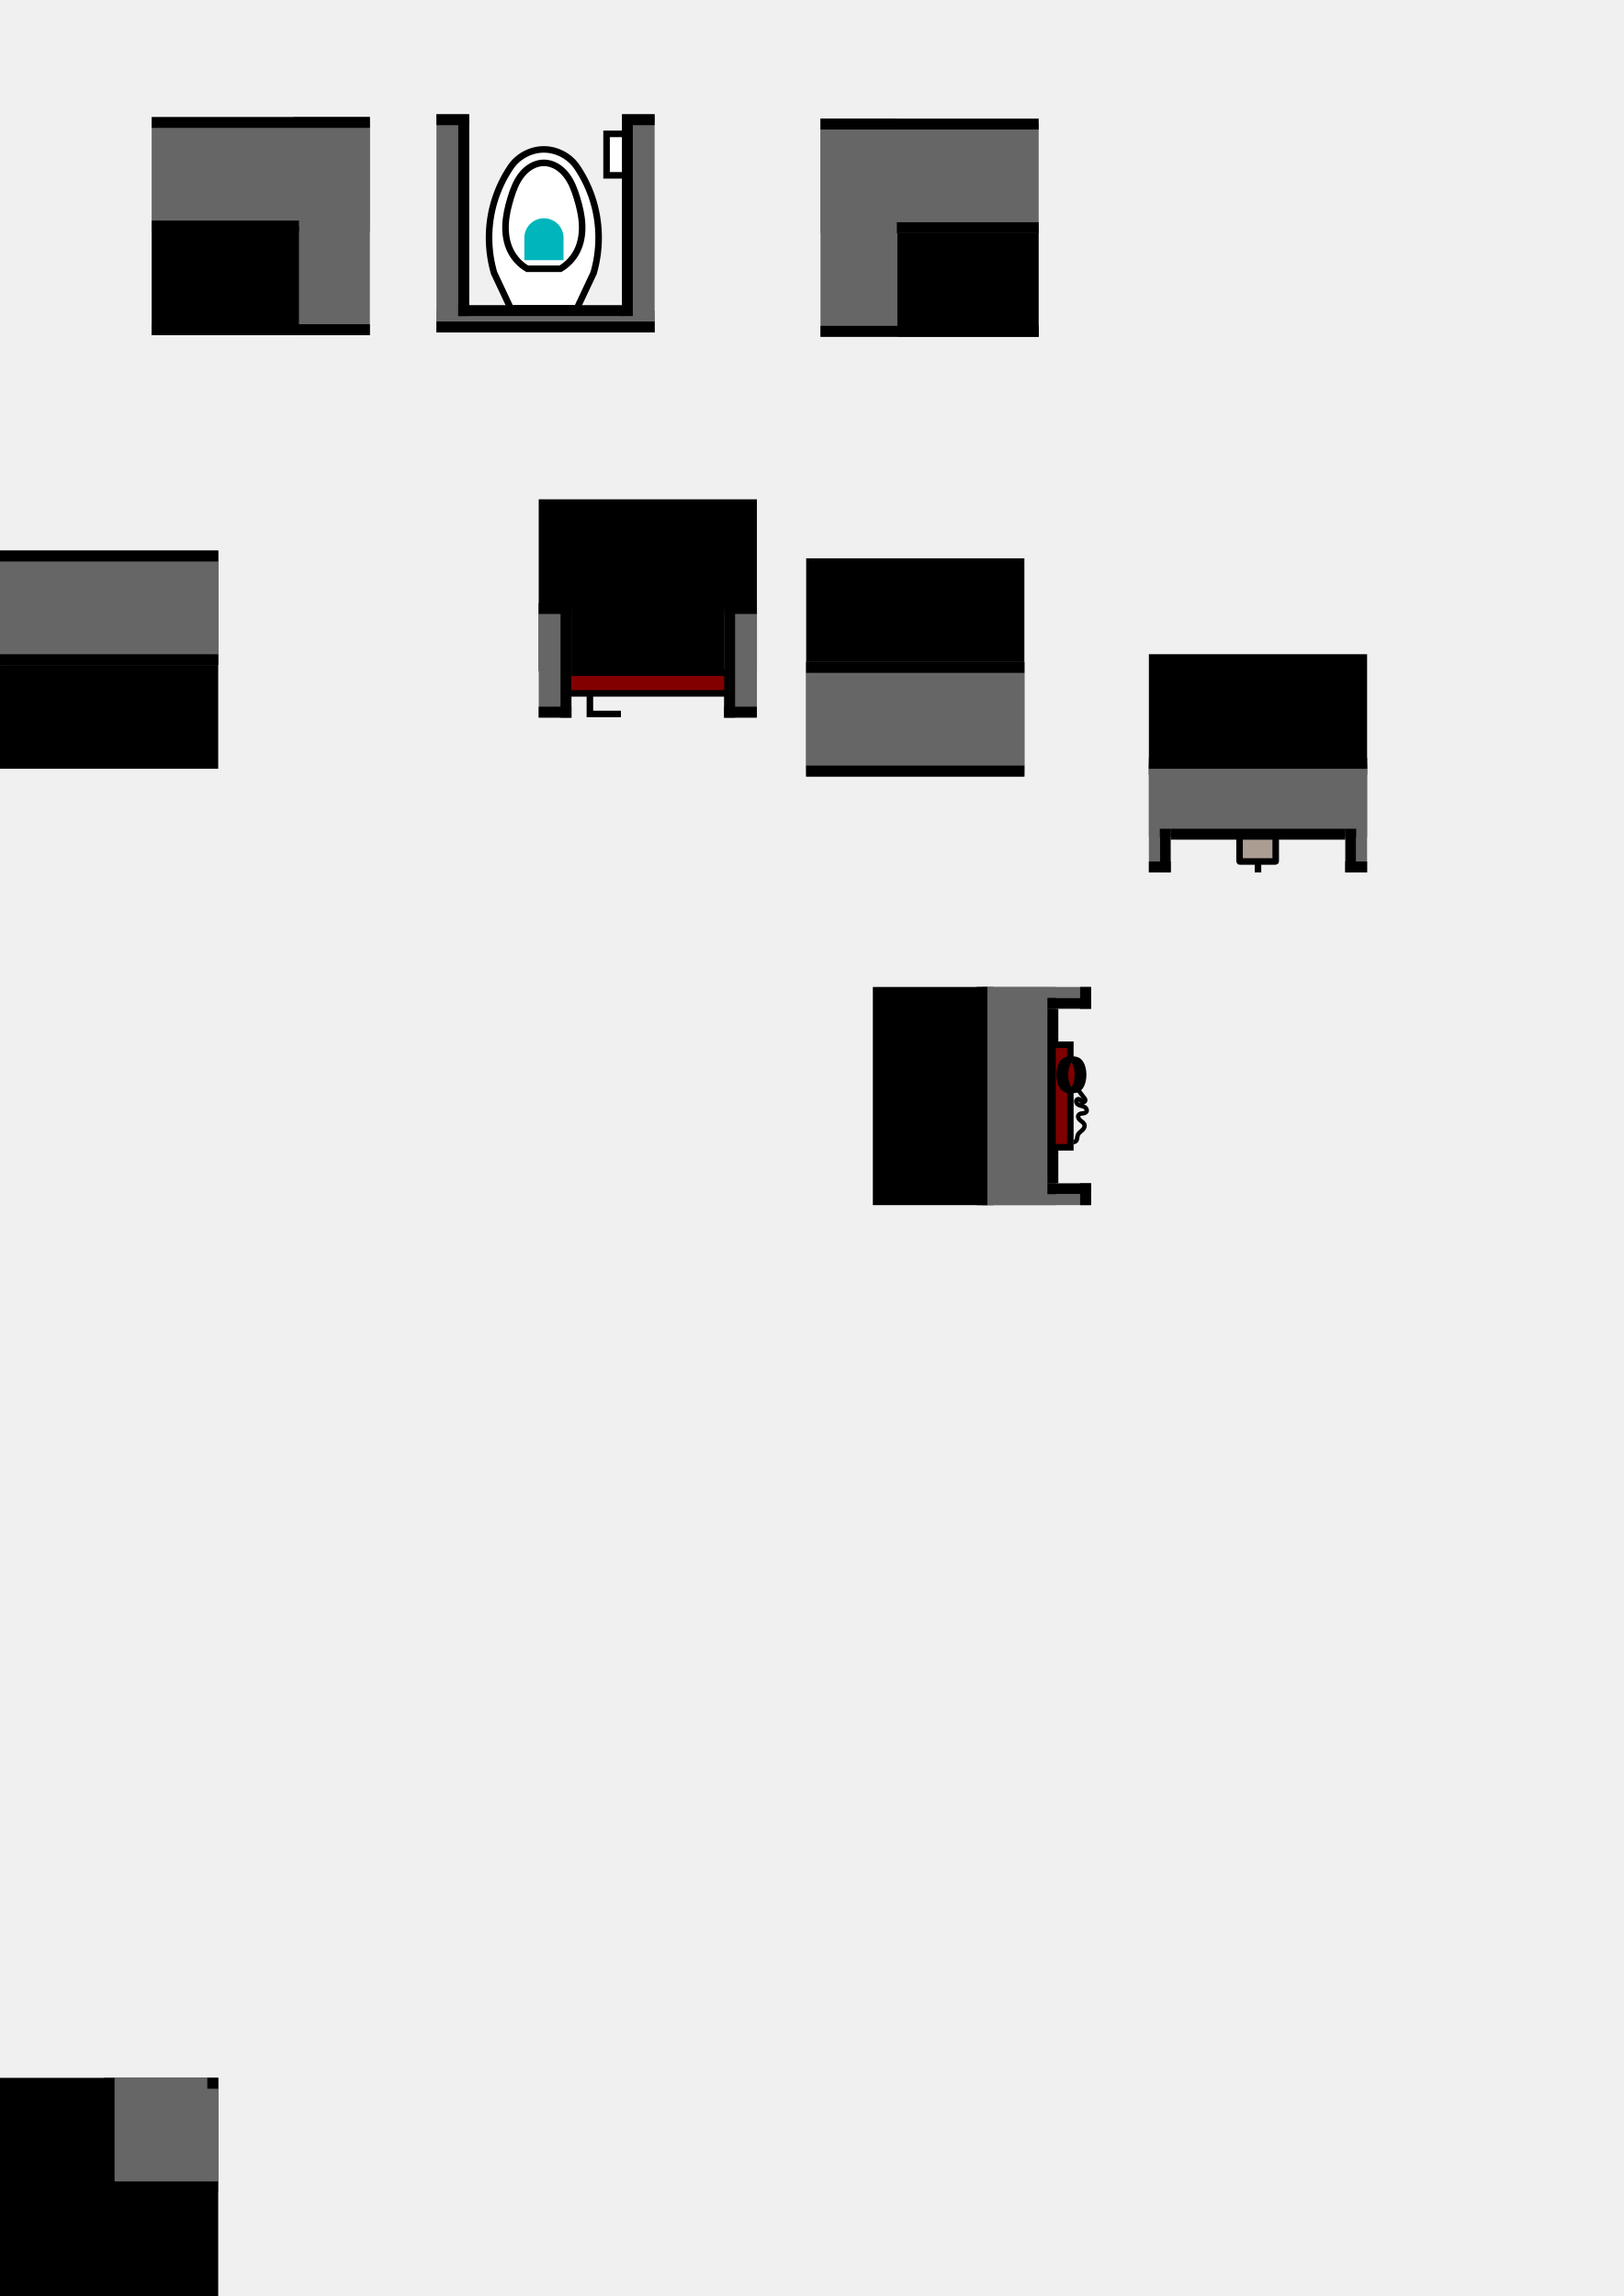
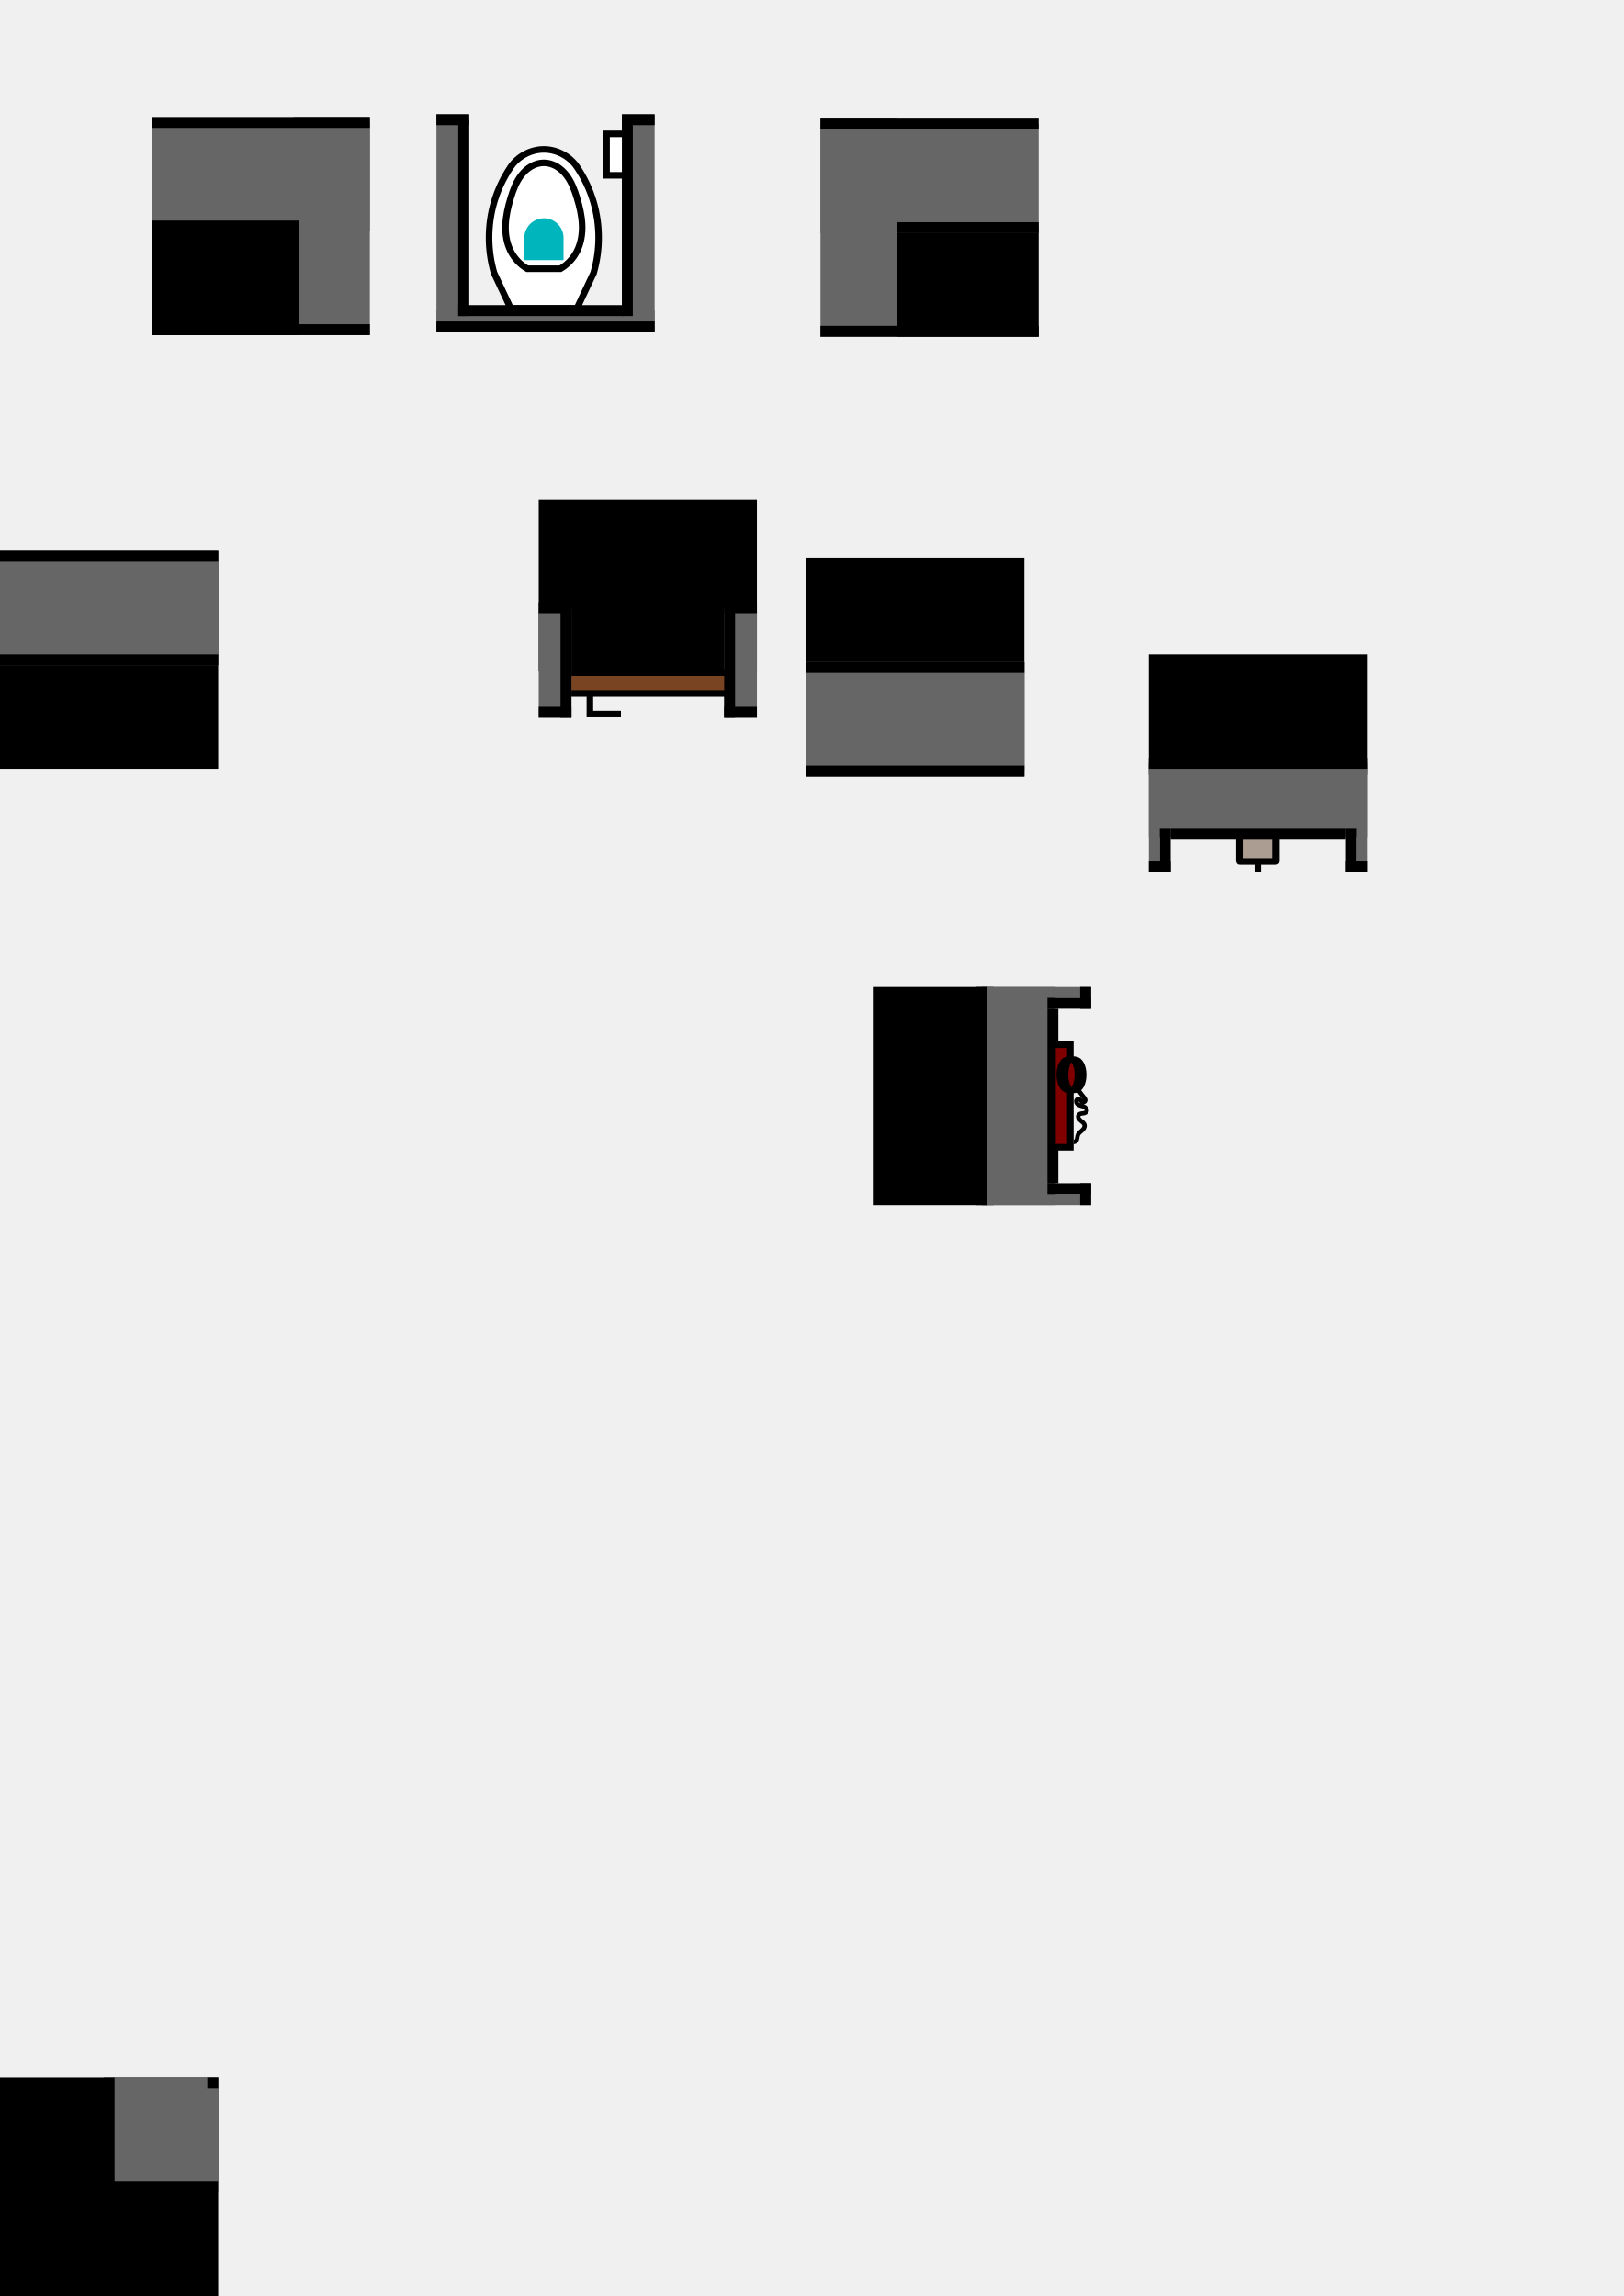
<svg xmlns="http://www.w3.org/2000/svg" width="210mm" height="297mm" viewBox="0 0 744.094 1052.362" id="svg6198" version="1.1">
  <defs id="defs6200">
    </defs>
  <g id="layer1" style="display:inline">
    <rect style="fill:#666666;fill-opacity:1;stroke:#666666;stroke-width:5;stroke-linecap:round;stroke-miterlimit:4;stroke-opacity:1;stroke-dasharray:none" id="rect4141-4" width="30" height="95" x="137" y="56.112" />
    <rect style="fill:#666666;fill-opacity:1;stroke:#666666;stroke-width:5;stroke-linecap:round;stroke-miterlimit:4;stroke-opacity:1;stroke-dasharray:none" id="rect6782" width="95" height="45" x="72" y="-103.612" transform="scale(1,-1)" />
    <path style="fill:#000000;fill-opacity:1;fill-rule:evenodd;stroke:#000000;stroke-width:5;stroke-linecap:butt;stroke-linejoin:miter;stroke-miterlimit:4;stroke-opacity:1;stroke-dasharray:none" d="m 69.5,103.612 67.5,0" id="path6760" />
    <rect style="fill:#000000;fill-opacity:1;stroke:#000000;stroke-width:5;stroke-linecap:round;stroke-miterlimit:4;stroke-opacity:1;stroke-dasharray:none" id="rect6748" width="62.5" height="45" x="72" y="-151.112" transform="scale(1,-1)" />
    <path style="fill:#000000;fill-opacity:1;fill-rule:evenodd;stroke:#000000;stroke-width:5;stroke-linecap:butt;stroke-linejoin:miter;stroke-miterlimit:4;stroke-opacity:1;stroke-dasharray:none" d="m 69.5,56.112 100,0" id="path6760-1" />
    <path style="fill:#000000;fill-opacity:1;fill-rule:evenodd;stroke:#000000;stroke-width:5;stroke-linecap:butt;stroke-linejoin:miter;stroke-miterlimit:4;stroke-opacity:1;stroke-dasharray:none" d="m 69.5,151.112 100,0" id="path6760-1-5" />
    <rect style="fill:#666666;fill-opacity:1;stroke:#666666;stroke-width:5;stroke-linecap:round;stroke-miterlimit:4;stroke-opacity:1;stroke-dasharray:none" id="rect4250" width="95" height="5" x="202.5" y="144.862" />
    <rect style="fill:#666666;fill-opacity:1;stroke:#666666;stroke-width:5;stroke-linecap:round;stroke-miterlimit:4;stroke-opacity:1;stroke-dasharray:none" id="rect4252" width="10" height="95" x="202.5" y="54.862" />
    <rect style="fill:#666666;fill-opacity:1;stroke:#666666;stroke-width:5;stroke-linecap:round;stroke-miterlimit:4;stroke-opacity:1;stroke-dasharray:none" id="rect4252-9" width="10" height="95" x="-297.5" y="54.862" transform="scale(-1,1)" />
    <path style="fill:none;stroke:#000000;stroke-width:5;stroke-linecap:butt;stroke-linejoin:miter;stroke-miterlimit:4;stroke-opacity:1;stroke-dasharray:none" d="m 200,149.862 100,0" id="path6760-1-50" />
    <path style="fill:none;stroke:#000000;stroke-width:5;stroke-linecap:butt;stroke-linejoin:miter;stroke-miterlimit:4;stroke-opacity:1;stroke-dasharray:none" d="m 210,142.362 76.013,0" id="path6760-1-6" />
    <path style="fill:none;stroke:#000000;stroke-width:5;stroke-linecap:butt;stroke-linejoin:miter;stroke-miterlimit:4;stroke-opacity:1;stroke-dasharray:none" d="m 212.5,144.862 0,-89.715" id="path4202-8" />
    <path style="fill:none;stroke:#000000;stroke-width:5;stroke-linecap:butt;stroke-linejoin:miter;stroke-miterlimit:4;stroke-opacity:1;stroke-dasharray:none" d="m 200,54.862 15,0" id="path4228-4" />
    <path style="fill:#ffffff;fill-opacity:1;fill-rule:evenodd;stroke:#000000;stroke-width:3;stroke-linecap:butt;stroke-linejoin:miter;stroke-miterlimit:4;stroke-opacity:1;stroke-dasharray:none" d="m 249.224,68.474 c -5.977,3e-6 -11.868,3.134 -15.208,8.09 -3.352,4.956 -5.928,10.437 -7.604,16.181 -3.063,10.496 -3.063,21.866 0,32.362 l 7.604,16.181 30.416,0 7.604,-16.181 c 3.063,-10.496 3.063,-21.866 0,-32.362 -1.676,-5.744 -4.252,-11.225 -7.604,-16.181 -3.34,-4.957 -9.231,-8.09 -15.208,-8.09" id="path7370" />
    <path style="fill:none;stroke:#000000;stroke-width:3;stroke-linecap:butt;stroke-linejoin:miter;stroke-miterlimit:4;stroke-opacity:1;stroke-dasharray:none" d="m 249.224,74.634 c -1.988,10e-7 -3.957,0.584 -5.689,1.561 -1.731,0.977 -3.23,2.339 -4.469,3.894 -2.478,3.11 -3.898,6.92 -5.051,10.726 -1.202,3.969 -2.162,8.043 -2.335,12.187 -0.173,4.144 0.47,8.38 2.335,12.084 1.688,3.352 4.363,6.198 7.604,8.09 l 15.208,0 c 3.241,-1.892 5.916,-4.739 7.604,-8.09 1.865,-3.704 2.509,-7.941 2.335,-12.084 -0.173,-4.144 -1.133,-8.218 -2.335,-12.187 -1.153,-3.805 -2.573,-7.616 -5.051,-10.726 -1.239,-1.555 -2.738,-2.917 -4.469,-3.894 -1.731,-0.977 -3.7,-1.561 -5.689,-1.561" id="path7374" />
    <path style="fill:#00b5bc;fill-opacity:1;fill-rule:evenodd;stroke:#00b5bc;stroke-width:3;stroke-linecap:butt;stroke-linejoin:miter;stroke-miterlimit:4;stroke-opacity:1;stroke-dasharray:none" d="m 249.274,101.546 c -2.062,0 -4.109,0.895 -5.508,2.41 -1.399,1.514 -2.131,3.625 -1.969,5.681 l 0,8.09 14.954,0 0,-8.09 c 0.162,-2.056 -0.569,-4.166 -1.969,-5.681 -1.399,-1.514 -3.446,-2.41 -5.508,-2.41" id="path7378" />
    <path style="fill:#ffffff;fill-opacity:1;fill-rule:evenodd;stroke:#000000;stroke-width:3;stroke-linecap:butt;stroke-linejoin:miter;stroke-miterlimit:4;stroke-opacity:1;stroke-dasharray:none" d="m 287.47,80.357 -9.5,0 0,-19 9.5,0" id="path4224" />
    <rect style="fill:#000000;fill-opacity:1;stroke:#000000;stroke-width:5;stroke-linecap:round;stroke-miterlimit:4;stroke-opacity:1;stroke-dasharray:none" id="rect6748-4" width="95" height="95" x="2.5" y="-349.862" transform="scale(1,-1)" />
    <rect style="fill:#666666;fill-opacity:1;stroke:#666666;stroke-width:5;stroke-linecap:round;stroke-miterlimit:4;stroke-opacity:1;stroke-dasharray:none" id="rect6782-4" width="95" height="45" x="2.5" y="-302.362" transform="scale(1,-1)" />
    <path style="fill:#000000;fill-opacity:1;fill-rule:evenodd;stroke:#000000;stroke-width:5;stroke-linecap:butt;stroke-linejoin:miter;stroke-miterlimit:4;stroke-opacity:1;stroke-dasharray:none" d="m 0,302.362 100,0" id="path6760-6" />
    <path style="fill:#000000;fill-opacity:1;fill-rule:evenodd;stroke:#000000;stroke-width:5;stroke-linecap:butt;stroke-linejoin:miter;stroke-miterlimit:4;stroke-opacity:1;stroke-dasharray:none" d="m 0,254.862 100,0" id="path6760-1-8" />
    <rect style="fill:#000000;fill-opacity:1;stroke:#000000;stroke-width:3;stroke-linecap:round;stroke-miterlimit:4;stroke-opacity:1;stroke-dasharray:none" id="rect4422" width="97" height="75.908" x="248.373" y="230.346" />
    <rect style="fill:#666666;fill-opacity:0;stroke:#666666;stroke-width:5;stroke-linecap:round;stroke-miterlimit:4;stroke-opacity:0;stroke-dasharray:none" id="rect4305" width="94.828" height="94.948" x="272.172" y="-353.225" transform="scale(1,-1)" />
    <rect style="fill:#666666;fill-opacity:1;stroke:#666666;stroke-width:5;stroke-linecap:round;stroke-miterlimit:4;stroke-opacity:1;stroke-dasharray:none" id="rect4391-7" width="10" height="45" x="334.373" y="-326.406" transform="scale(1,-1)" />
-     <rect style="fill:#830000;fill-opacity:1;stroke:#666666;stroke-width:3;stroke-linecap:round;stroke-miterlimit:4;stroke-opacity:0;stroke-dasharray:none" id="rect4416" width="80.604" height="9.495" x="256.105" y="-317.919" ry="6.8484333e-006" rx="6.8484333e-006" transform="scale(1,-1)" />
+     <rect style="fill:#784421;fill-opacity:1;stroke:#666666;stroke-width:3;stroke-linecap:round;stroke-miterlimit:4;stroke-opacity:0;stroke-dasharray:none" id="rect4416" width="80.604" height="9.495" x="256.105" y="-317.919" ry="6.8484333e-006" rx="6.8484333e-006" transform="scale(1,-1)" />
    <path style="fill:none;stroke:#000000;stroke-width:5;stroke-linecap:butt;stroke-linejoin:miter;stroke-miterlimit:4;stroke-opacity:1;stroke-dasharray:none" d="m 334.373,328.906 0,-50" id="path4307-2" />
    <path style="fill:none;stroke:#000000;stroke-width:3;stroke-linecap:butt;stroke-linejoin:miter;stroke-miterlimit:4;stroke-opacity:1;stroke-dasharray:none" d="m 260.734,317.8 72.336,0" id="path4408" />
    <path style="fill:none;stroke:#000000;stroke-width:3;stroke-linecap:butt;stroke-linejoin:miter;stroke-miterlimit:4;stroke-opacity:1;stroke-dasharray:none" d="m 260.776,308.305 72.295,0" id="path4412" />
    <path style="fill:none;stroke:#000000;stroke-width:3;stroke-linecap:butt;stroke-linejoin:miter;stroke-miterlimit:4;stroke-opacity:1;stroke-dasharray:none" d="m 270.329,317.752 0,9.495 14.224,0" id="path4418" />
    <rect style="fill:#000000;fill-opacity:1;stroke:#000000;stroke-width:3;stroke-linecap:round;stroke-miterlimit:4;stroke-opacity:1;stroke-dasharray:none" id="rect4229" width="97" height="97" x="1.5" y="953.862" />
    <rect style="fill:#666666;fill-opacity:1;stroke:#666666;stroke-width:3;stroke-linecap:round;stroke-miterlimit:4;stroke-opacity:1;stroke-dasharray:none" id="rect4239" width="47" height="47" x="51.5" y="953.862" />
    <rect style="fill:#000000;fill-opacity:1;stroke:#000000;stroke-width:3;stroke-linecap:round;stroke-miterlimit:4;stroke-opacity:1;stroke-dasharray:none" id="rect4241" width="2" height="2" x="96.5" y="953.862" />
    <path style="fill:#000000;fill-opacity:1;fill-rule:evenodd;stroke:#000000;stroke-width:5;stroke-linecap:butt;stroke-linejoin:miter;stroke-miterlimit:4;stroke-opacity:1;stroke-dasharray:none" d="m 11.882,1002.362 87.986,0" id="path6760-6-7" />
    <rect style="fill:#000000;fill-opacity:1;stroke:#000000;stroke-width:5;stroke-linecap:round;stroke-miterlimit:4;stroke-opacity:1;stroke-dasharray:none" id="rect6748-4-6" width="95" height="95" x="371.945" y="258.398" />
    <rect style="fill:#666666;fill-opacity:1;stroke:#666666;stroke-width:5;stroke-linecap:round;stroke-miterlimit:4;stroke-opacity:1;stroke-dasharray:none" id="rect6782-4-4" width="95" height="45" x="371.945" y="305.898" />
    <path style="fill:#000000;fill-opacity:1;fill-rule:evenodd;stroke:#000000;stroke-width:5;stroke-linecap:butt;stroke-linejoin:miter;stroke-miterlimit:4;stroke-opacity:1;stroke-dasharray:none" d="m 369.445,305.898 100,0" id="path6760-6-2" />
    <path style="fill:#000000;fill-opacity:1;fill-rule:evenodd;stroke:#000000;stroke-width:5;stroke-linecap:butt;stroke-linejoin:miter;stroke-miterlimit:4;stroke-opacity:1;stroke-dasharray:none" d="m 369.445,353.398 100,0" id="path6760-1-8-1" />
    <path style="fill:#000000;fill-opacity:1;fill-rule:evenodd;stroke:#000000;stroke-width:5;stroke-linecap:butt;stroke-linejoin:miter;stroke-miterlimit:4;stroke-opacity:1;stroke-dasharray:none" d="m 331.873,278.906 15,0" id="path6760-6-2-6" />
    <path style="fill:#000000;fill-opacity:1;fill-rule:evenodd;stroke:#000000;stroke-width:5;stroke-linecap:butt;stroke-linejoin:miter;stroke-miterlimit:4;stroke-opacity:1;stroke-dasharray:none" d="m 331.873,326.406 15,0" id="path6760-6-2-6-9" />
    <rect style="fill:#666666;fill-opacity:1;stroke:#666666;stroke-width:5;stroke-linecap:round;stroke-miterlimit:4;stroke-opacity:1;stroke-dasharray:none" id="rect4391-7-4" width="10" height="45" x="-259.373" y="-326.406" transform="scale(-1,-1)" />
    <path style="fill:none;stroke:#000000;stroke-width:5;stroke-linecap:butt;stroke-linejoin:miter;stroke-miterlimit:4;stroke-opacity:1;stroke-dasharray:none" d="m 259.373,328.906 0,-50" id="path4307-2-9" />
    <path style="fill:#000000;fill-opacity:1;fill-rule:evenodd;stroke:#000000;stroke-width:5;stroke-linecap:butt;stroke-linejoin:miter;stroke-miterlimit:4;stroke-opacity:1;stroke-dasharray:none" d="m 261.873,278.906 -15,0" id="path6760-6-2-6-6" />
    <path style="fill:#000000;fill-opacity:1;fill-rule:evenodd;stroke:#000000;stroke-width:5;stroke-linecap:butt;stroke-linejoin:miter;stroke-miterlimit:4;stroke-opacity:1;stroke-dasharray:none" d="m 261.873,326.406 -15,0" id="path6760-6-2-6-9-9" />
    <rect style="fill:#000000;fill-opacity:1;stroke:#000000;stroke-width:5;stroke-linecap:round;stroke-miterlimit:4;stroke-opacity:1;stroke-dasharray:none" id="rect6748-44" width="60" height="45" x="-473.5" y="-151.862" transform="scale(-1,-1)" />
    <rect style="fill:#666666;fill-opacity:1;stroke:#666666;stroke-width:5;stroke-linecap:round;stroke-miterlimit:4;stroke-opacity:1;stroke-dasharray:none" id="rect4141-4-2" width="30" height="94.995" x="-408.5" y="56.867" transform="scale(-1,1)" />
    <rect style="fill:#666666;fill-opacity:1;stroke:#666666;stroke-width:5;stroke-linecap:round;stroke-miterlimit:4;stroke-opacity:1;stroke-dasharray:none" id="rect6782-9" width="95" height="45" x="-473.5" y="-104.362" transform="scale(-1,-1)" />
    <path style="fill:#000000;fill-opacity:1;fill-rule:evenodd;stroke:#000000;stroke-width:5;stroke-linecap:butt;stroke-linejoin:miter;stroke-miterlimit:4;stroke-opacity:1;stroke-dasharray:none" d="m 476,104.362 -65,0" id="path6760-61" />
    <path style="fill:#000000;fill-opacity:1;fill-rule:evenodd;stroke:#000000;stroke-width:5;stroke-linecap:butt;stroke-linejoin:miter;stroke-miterlimit:4;stroke-opacity:1;stroke-dasharray:none" d="m 476,56.862 -100,0" id="path6760-1-2" />
    <path style="fill:#000000;fill-opacity:1;fill-rule:evenodd;stroke:#000000;stroke-width:5;stroke-linecap:butt;stroke-linejoin:miter;stroke-miterlimit:4;stroke-opacity:1;stroke-dasharray:none" d="m 476,151.862 -100,0" id="path6760-1-5-2" />
    <path style="fill:none;stroke:#000000;stroke-width:5;stroke-linecap:butt;stroke-linejoin:miter;stroke-miterlimit:4;stroke-opacity:1;stroke-dasharray:none" d="m 287.5,144.862 0,-89.715" id="path4202-8-9" />
    <path style="fill:none;stroke:#000000;stroke-width:5;stroke-linecap:butt;stroke-linejoin:miter;stroke-miterlimit:4;stroke-opacity:1;stroke-dasharray:none" d="m 300,54.862 -15,0" id="path4228-4-1" />
    <rect style="fill:#666666;fill-opacity:1;stroke:#666666;stroke-width:3;stroke-linecap:round;stroke-miterlimit:4;stroke-opacity:1;stroke-dasharray:none" id="rect4614-0" width="47" height="2" x="451.5" y="548.862" />
    <rect style="fill:#000000;fill-opacity:1;stroke:#000000;stroke-width:5;stroke-linecap:round;stroke-miterlimit:4;stroke-opacity:1;stroke-dasharray:none" id="rect6748-4-62" width="95" height="50.25" x="454.862" y="402.5" transform="matrix(0,1,1,0,0,0)" />
    <rect style="fill:#666666;fill-opacity:1;stroke:#666666;stroke-width:3;stroke-linecap:round;stroke-miterlimit:4;stroke-opacity:1;stroke-dasharray:none" id="rect4614" width="47" height="2" x="451.5" y="453.862" />
    <rect style="fill:#666666;fill-opacity:1;stroke:#666666;stroke-width:5;stroke-linecap:round;stroke-miterlimit:4;stroke-opacity:1;stroke-dasharray:none" id="rect6782-4-41" width="95" height="28.75" x="454.862" y="452.5" transform="matrix(0,1,1,0,0,0)" />
    <path style="fill:#000000;fill-opacity:1;fill-rule:evenodd;stroke:#000000;stroke-width:5;stroke-linecap:butt;stroke-linejoin:miter;stroke-miterlimit:4;stroke-opacity:1;stroke-dasharray:none" d="m 450,452.362 0,100" id="path6760-6-25" />
    <path style="fill:#000000;fill-opacity:1;fill-rule:evenodd;stroke:#000000;stroke-width:5;stroke-linecap:butt;stroke-linejoin:miter;stroke-miterlimit:4;stroke-opacity:1;stroke-dasharray:none" d="m 497.5,452.362 0,10" id="path6760-1-8-6-2" />
    <path style="fill:#000000;fill-opacity:1;fill-rule:evenodd;stroke:#000000;stroke-width:5;stroke-linecap:butt;stroke-linejoin:miter;stroke-miterlimit:4;stroke-opacity:1;stroke-dasharray:none" d="m 500,459.862 -20,0" id="path6760-1-8-6-2-4" />
    <path style="fill:#000000;fill-opacity:1;fill-rule:evenodd;stroke:#000000;stroke-width:5;stroke-linecap:butt;stroke-linejoin:miter;stroke-miterlimit:4;stroke-opacity:1;stroke-dasharray:none" d="m 497.5,552.362 0,-10" id="path6760-1-8-6-2-7" />
    <path style="fill:#000000;fill-opacity:1;fill-rule:evenodd;stroke:#000000;stroke-width:5;stroke-linecap:butt;stroke-linejoin:miter;stroke-miterlimit:4;stroke-opacity:1;stroke-dasharray:none" d="m 500,544.862 -20,0" id="path6760-1-8-6-2-4-4" />
    <path style="fill:#000000;fill-opacity:1;fill-rule:evenodd;stroke:#000000;stroke-width:5;stroke-linecap:butt;stroke-linejoin:miter;stroke-miterlimit:4;stroke-opacity:1;stroke-dasharray:none" d="m 482.5,462.362 0,80" id="path6760-6-25-2" />
    <rect style="fill:#800000;fill-opacity:1;stroke:#000000;stroke-width:3;stroke-linecap:round;stroke-miterlimit:4;stroke-opacity:1;stroke-dasharray:none;display:inline" id="rect4634-5" width="8.169" height="47" x="482.331" y="478.862" />
    <path style="fill:#000000;fill-opacity:1;fill-rule:evenodd;stroke:#000000;stroke-width:5;stroke-linecap:butt;stroke-linejoin:miter;stroke-miterlimit:4;stroke-opacity:1;stroke-dasharray:none" d="m 50,952.439 0,88.097" id="path6760-6-25-4" />
    <path style="fill:none;stroke:#000000;stroke-width:2;stroke-linecap:butt;stroke-linejoin:miter;stroke-miterlimit:4;stroke-opacity:1;stroke-dasharray:none;display:inline" d="m 492.787,497.914 4.127,5.361 c 0.13,0.169 0.259,0.341 0.344,0.536 0.084,0.196 0.121,0.415 0.081,0.624 -0.04,0.209 -0.157,0.403 -0.327,0.532 -0.17,0.128 -0.388,0.189 -0.6,0.177 -0.213,-0.012 -0.418,-0.093 -0.596,-0.21 -0.178,-0.117 -0.33,-0.269 -0.474,-0.426 -0.144,-0.157 -0.283,-0.319 -0.446,-0.457 -0.162,-0.138 -0.352,-0.252 -0.562,-0.288 -0.19,-0.033 -0.39,2.2e-4 -0.562,0.087 -0.172,0.087 -0.317,0.226 -0.416,0.391 -0.099,0.165 -0.154,0.356 -0.164,0.549 -0.01,0.193 0.024,0.387 0.092,0.567 0.136,0.361 0.406,0.661 0.723,0.882 0.317,0.221 0.679,0.367 1.047,0.483 0.736,0.233 1.525,0.363 2.16,0.801 0.318,0.219 0.589,0.517 0.728,0.877 0.07,0.18 0.105,0.374 0.097,0.566 -0.008,0.193 -0.061,0.384 -0.158,0.551 -0.171,0.292 -0.47,0.492 -0.789,0.607 -0.318,0.115 -0.658,0.154 -0.995,0.19 -0.337,0.036 -0.677,0.07 -0.998,0.176 -0.322,0.106 -0.628,0.291 -0.816,0.573 -0.135,0.202 -0.203,0.446 -0.207,0.69 -0.004,0.243 0.054,0.486 0.153,0.708 0.198,0.445 0.551,0.801 0.927,1.111 0.375,0.31 0.78,0.585 1.129,0.925 0.348,0.34 0.642,0.76 0.724,1.24 0.079,0.465 -0.051,0.948 -0.286,1.356 -0.235,0.409 -0.569,0.752 -0.92,1.066 -0.352,0.314 -0.725,0.604 -1.061,0.935 -0.336,0.33 -0.638,0.707 -0.812,1.145 -0.175,0.441 -0.212,0.922 -0.288,1.391 -0.076,0.468 -0.202,0.95 -0.516,1.307 -0.284,0.323 -0.711,0.514 -1.14,0.51" id="path4746-2" />
    <ellipse transform="matrix(4.162374,0,0,1.279896,-1556.357,-135.958)" style="fill:#800000;fill-opacity:1;stroke:#000000;stroke-width:1.3;stroke-linecap:round;stroke-miterlimit:4;stroke-opacity:1;stroke-dasharray:none;display:inline" id="path4639-7" cx="491.875" cy="491.112" rx="1" ry="6" />
    <rect style="fill:#666666;fill-opacity:1;stroke:#666666;stroke-width:3;stroke-linecap:round;stroke-miterlimit:4;stroke-opacity:1;stroke-dasharray:none;display:inline" id="rect4614-0-4-6" width="47" height="2" x="351.362" y="-530" transform="matrix(0,1,-1,0,0,0)" />
    <rect style="fill:#000000;fill-opacity:1;stroke:#000000;stroke-width:5;stroke-linecap:round;stroke-miterlimit:4;stroke-opacity:1;stroke-dasharray:none;display:inline" id="rect6748-4-62-5-1" width="95" height="50.25" x="-624" y="302.362" transform="scale(-1,1)" />
    <rect style="fill:#666666;fill-opacity:1;stroke:#666666;stroke-width:3;stroke-linecap:round;stroke-miterlimit:4;stroke-opacity:1;stroke-dasharray:none;display:inline" id="rect4614-9-4" width="47" height="2" x="351.362" y="-625" transform="matrix(0,1,-1,0,0,0)" />
    <rect style="fill:#666666;fill-opacity:1;stroke:#666666;stroke-width:5;stroke-linecap:round;stroke-miterlimit:4;stroke-opacity:1;stroke-dasharray:none;display:inline" id="rect6782-4-41-1-2" width="95" height="28.75" x="-624" y="352.362" transform="scale(-1,1)" />
    <path style="fill:#000000;fill-opacity:1;fill-rule:evenodd;stroke:#000000;stroke-width:5;stroke-linecap:butt;stroke-linejoin:miter;stroke-miterlimit:4;stroke-opacity:1;stroke-dasharray:none;display:inline" d="m 626.5,349.862 -100,0" id="path6760-6-25-8-3" />
    <path style="fill:#000000;fill-opacity:1;fill-rule:evenodd;stroke:#000000;stroke-width:5;stroke-linecap:butt;stroke-linejoin:miter;stroke-miterlimit:4;stroke-opacity:1;stroke-dasharray:none;display:inline" d="m 626.5,397.362 -10,0" id="path6760-1-8-6-2-1-2" />
    <path style="fill:#000000;fill-opacity:1;fill-rule:evenodd;stroke:#000000;stroke-width:5;stroke-linecap:butt;stroke-linejoin:miter;stroke-miterlimit:4;stroke-opacity:1;stroke-dasharray:none;display:inline" d="m 619,399.862 0,-20" id="path6760-1-8-6-2-4-9-2" />
    <path style="fill:#000000;fill-opacity:1;fill-rule:evenodd;stroke:#000000;stroke-width:5;stroke-linecap:butt;stroke-linejoin:miter;stroke-miterlimit:4;stroke-opacity:1;stroke-dasharray:none;display:inline" d="m 526.5,397.362 10,0" id="path6760-1-8-6-2-7-7-1" />
    <path style="fill:#000000;fill-opacity:1;fill-rule:evenodd;stroke:#000000;stroke-width:5;stroke-linecap:butt;stroke-linejoin:miter;stroke-miterlimit:4;stroke-opacity:1;stroke-dasharray:none;display:inline" d="m 534,399.862 0,-20" id="path6760-1-8-6-2-4-4-9-6" />
    <path style="fill:none;stroke:#000000;stroke-width:3;stroke-linecap:butt;stroke-linejoin:miter;stroke-miterlimit:4;stroke-opacity:1;stroke-dasharray:none;display:inline" d="m 576.5,394.862 0,5" id="path4824-8" />
    <rect style="fill:#ac9d93;fill-opacity:1;stroke:#000000;stroke-width:3;stroke-linecap:round;stroke-linejoin:round;stroke-miterlimit:4;stroke-opacity:1;stroke-dasharray:none;display:inline" id="rect4822-5" width="11.591" height="16.566" x="383.271" y="-584.621" rx="0.1" ry="0.1" transform="matrix(0,1,-1,0,0,0)" />
    <path style="fill:#000000;fill-opacity:1;fill-rule:evenodd;stroke:#000000;stroke-width:5;stroke-linecap:butt;stroke-linejoin:miter;stroke-miterlimit:4;stroke-opacity:1;stroke-dasharray:none;display:inline" d="m 616.5,382.362 -80,0" id="path6760-6-25-2-4-7" />
  </g>
</svg>
